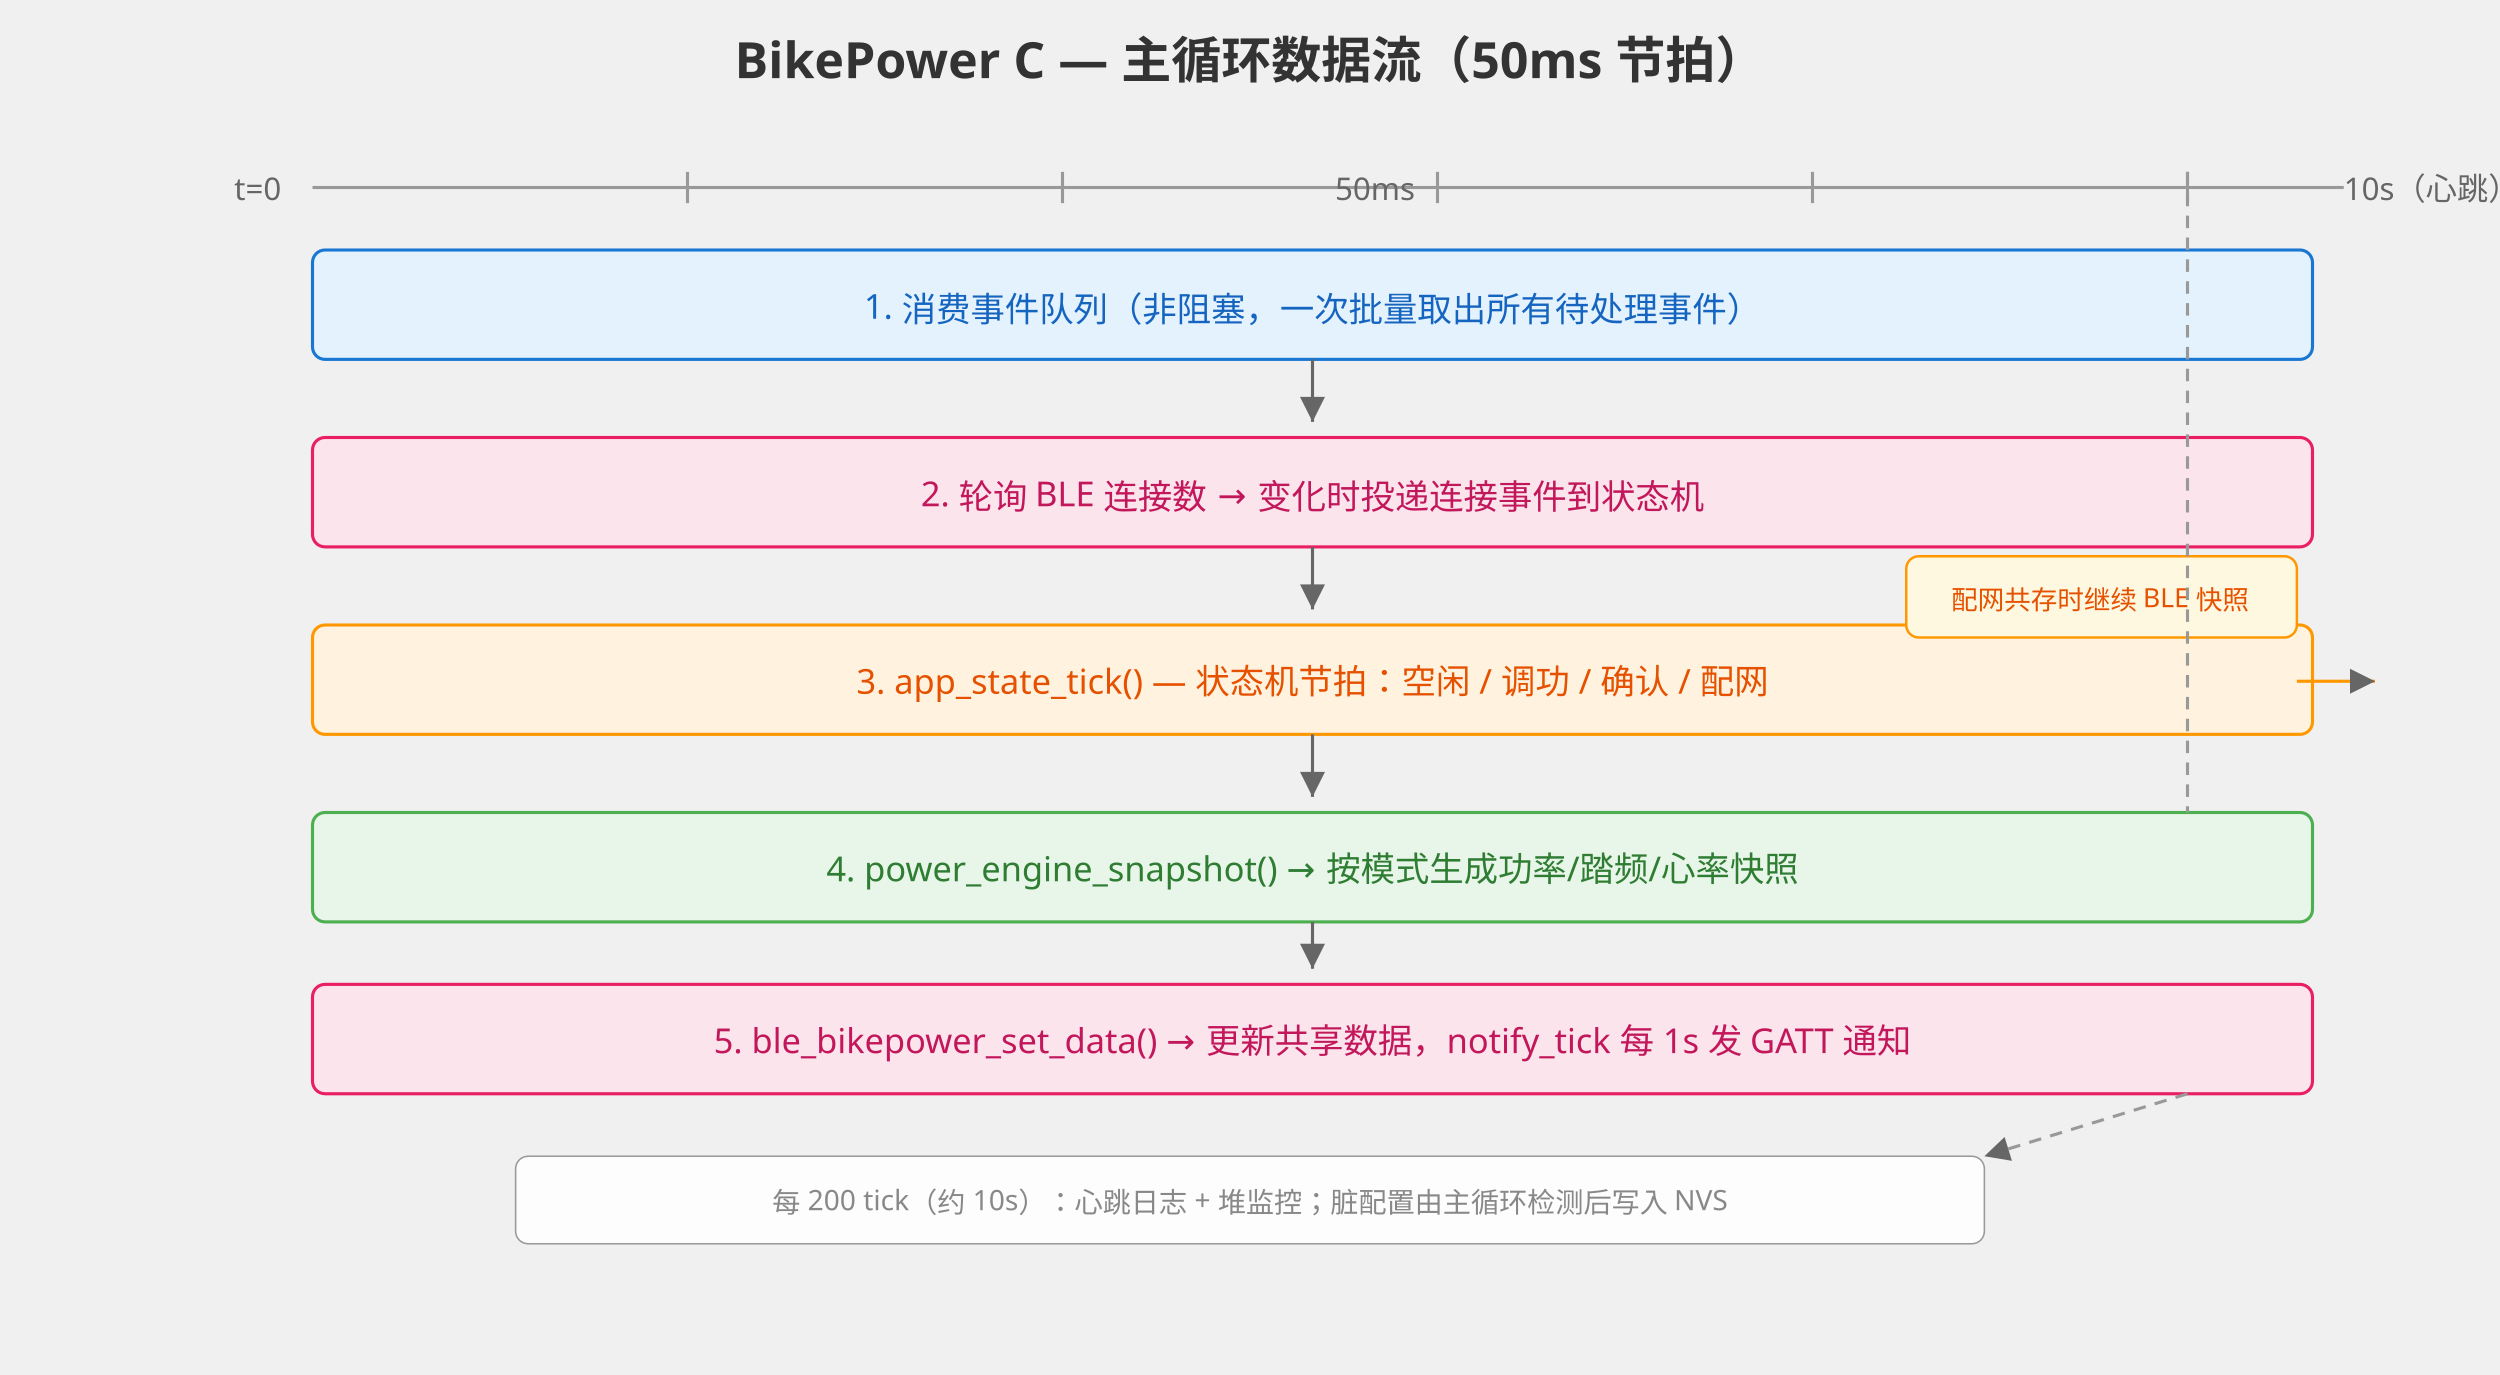
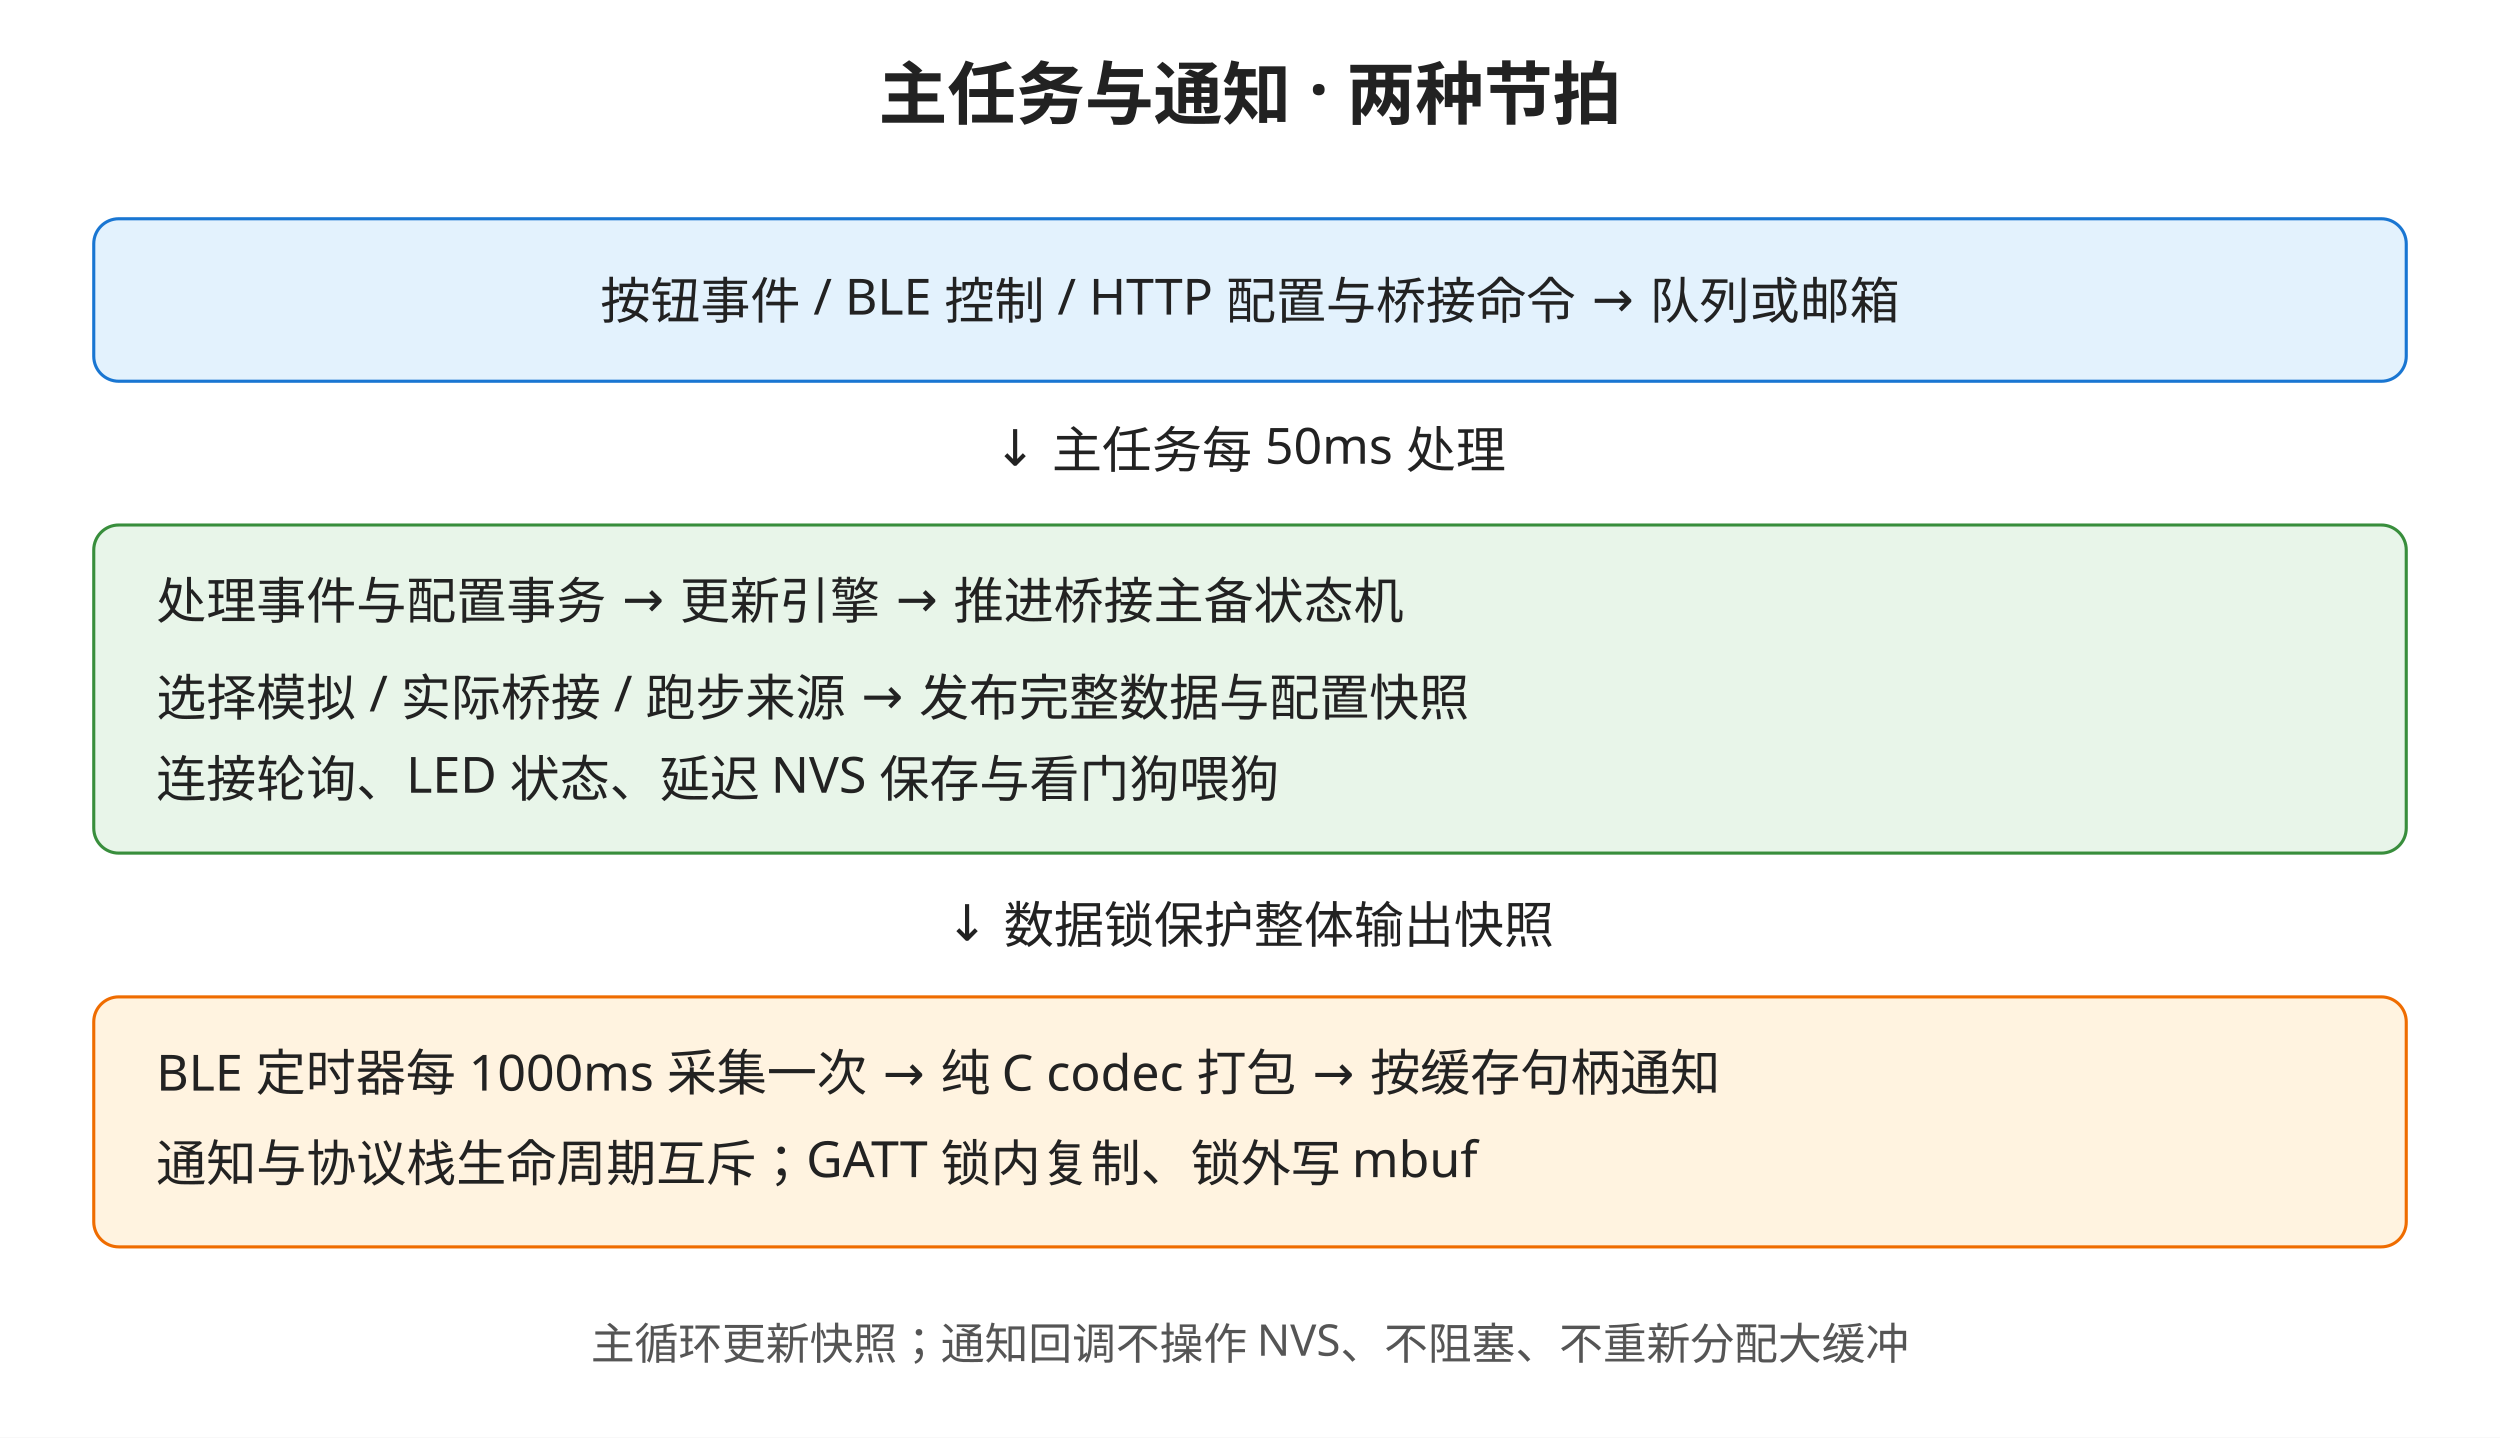
- <svg xmlns="http://www.w3.org/2000/svg" viewBox="0 0 800 440" font-family="'PingFang SC','Microsoft YaHei',sans-serif">
-   <defs>
-     <marker id="arrow" viewBox="0 0 10 10" refX="10" refY="5" markerWidth="8" markerHeight="8" orient="auto">
-       <path d="M0,0 L10,5 L0,10 Z" fill="#666" />
-     </marker>
-     <filter id="shadow">
-       <feDropShadow dx="1" dy="1" stdDeviation="2" flood-opacity="0.15" />
-     </filter>
-   </defs>
-   <text x="400" y="25" text-anchor="middle" font-size="16" font-weight="bold" fill="#333">BikePower C — 主循环数据流（50ms 节拍）</text>
-   <line x1="100" y1="60" x2="750" y2="60" stroke="#999" stroke-width="1" />
-   <text x="90" y="64" text-anchor="end" font-size="10" fill="#666">t=0</text>
-   <text x="440" y="64" text-anchor="middle" font-size="10" fill="#666">50ms</text>
-   <text x="750" y="64" text-anchor="start" font-size="10" fill="#666">10s（心跳）</text>
-   <line x1="220" y1="55" x2="220" y2="65" stroke="#999" stroke-width="1" />
-   <line x1="340" y1="55" x2="340" y2="65" stroke="#999" stroke-width="1" />
-   <line x1="460" y1="55" x2="460" y2="65" stroke="#999" stroke-width="1" />
-   <line x1="580" y1="55" x2="580" y2="65" stroke="#999" stroke-width="1" />
-   <line x1="700" y1="55" x2="700" y2="65" stroke="#999" stroke-width="1" />
-   <rect x="100" y="80" width="640" height="35" rx="4" fill="#e3f2fd" stroke="#1976d2" stroke-width="1" />
-   <text x="420" y="102" text-anchor="middle" font-size="11" fill="#1565c0">1. 消费事件队列（非阻塞，一次批量取出所有待处理事件）</text>
-   <line x1="420" y1="115" x2="420" y2="135" stroke="#666" stroke-width="1" marker-end="url(#arrow)" />
-   <rect x="100" y="140" width="640" height="35" rx="4" fill="#fce4ec" stroke="#e91e63" stroke-width="1" />
-   <text x="420" y="162" text-anchor="middle" font-size="11" fill="#c2185b">2. 轮询 BLE 连接数 → 变化时投递连接事件到状态机</text>
-   <line x1="420" y1="175" x2="420" y2="195" stroke="#666" stroke-width="1" marker-end="url(#arrow)" />
-   <rect x="100" y="200" width="640" height="35" rx="4" fill="#fff3e0" stroke="#ff9800" stroke-width="1" />
-   <text x="420" y="222" text-anchor="middle" font-size="11" fill="#e65100">3. app_state_tick() — 状态机节拍：空闲 / 调功 / 确认 / 配网</text>
-   <line x1="420" y1="235" x2="420" y2="255" stroke="#666" stroke-width="1" marker-end="url(#arrow)" />
-   <line x1="735" y1="218" x2="760" y2="218" stroke="#ff9800" stroke-width="1" marker-end="url(#arrow)" />
-   <rect x="610" y="178" width="125" height="26" rx="4" fill="#fff8e1" stroke="#ff9800" stroke-width="0.8" />
-   <text x="672" y="195" text-anchor="middle" font-size="8.5" fill="#e65100">配网共存时继续 BLE 快照</text>
-   <rect x="100" y="260" width="640" height="35" rx="4" fill="#e8f5e9" stroke="#4caf50" stroke-width="1" />
-   <text x="420" y="282" text-anchor="middle" font-size="11" fill="#2e7d32">4. power_engine_snapshot() → 按模式生成功率/踏频/心率快照</text>
-   <line x1="420" y1="295" x2="420" y2="310" stroke="#666" stroke-width="1" marker-end="url(#arrow)" />
-   <rect x="100" y="315" width="640" height="35" rx="4" fill="#fce4ec" stroke="#e91e63" stroke-width="1" />
-   <text x="420" y="337" text-anchor="middle" font-size="11" fill="#c2185b">5. ble_bikepower_set_data() → 更新共享数据，notify_tick 每 1s 发 GATT 通知</text>
-   <line x1="700" y1="55" x2="700" y2="260" stroke="#999" stroke-dasharray="4,3" />
-   <rect x="165" y="370" width="470" height="28" rx="4" fill="#fdfdfd" stroke="#999" stroke-width="0.5" />
-   <text x="400" y="388" text-anchor="middle" font-size="9" fill="#888">每 200 tick（约 10s）：心跳日志 + 堆监控；脏配置由主循环检测后写入 NVS</text>
-   <line x1="700" y1="350" x2="635" y2="370" stroke="#999" stroke-dasharray="4,3" marker-end="url(#arrow)" />
+ <svg xmlns="http://www.w3.org/2000/svg" viewBox="0 0 800 460" font-family="'PingFang SC','Microsoft YaHei',sans-serif">
+   <rect width="800" height="460" fill="#fff" />
+   <text x="400" y="38" text-anchor="middle" font-size="22" font-weight="bold" fill="#222">主任务与通知 · 两种节拍</text>
+   <g font-size="16" fill="#222">
+     <rect x="30" y="70" width="740" height="52" rx="8" fill="#e3f2fd" stroke="#1976d2" />
+     <text x="400" y="102" text-anchor="middle">按钮事件 / BLE 控制 / HTTP 配置与桥接命令 → 队列或邮箱</text>
+     <text x="400" y="149" text-anchor="middle">↓ 主任务每 50ms 处理</text>
+     <rect x="30" y="168" width="740" height="105" rx="8" fill="#e8f5e9" stroke="#388e3c" />
+     <text x="50" y="198">处理事件与配置事务 → 更新引擎 → 推进桥接主备状态机</text>
+     <text x="50" y="229">选择模拟 / 实际桥接 / 跑步来源 → 发布完整数据与配置快照</text>
+     <text x="50" y="255">连接轮询、LED 状态、延迟 NVS 保存与看门狗喂狗</text>
+     <text x="400" y="301" text-anchor="middle">↓ 数据锁保护整体输出快照</text>
+     <rect x="30" y="319" width="740" height="80" rx="8" fill="#fff3e0" stroke="#ef6c00" />
+     <text x="50" y="349">BLE 定时器每 1000ms 采集一次 → 纯 C codec 打包 → 按缓存句柄通知</text>
+     <text x="50" y="378">通知与协议栈生命周期互斥；GATT 锁内复制、锁外写 mbuf</text>
+     <text x="400" y="435" text-anchor="middle" font-size="14" fill="#555">主循环更新快照；通知回调不操作 NVS、不阻塞、不重新分配大缓冲</text>
+   </g>
</svg>
